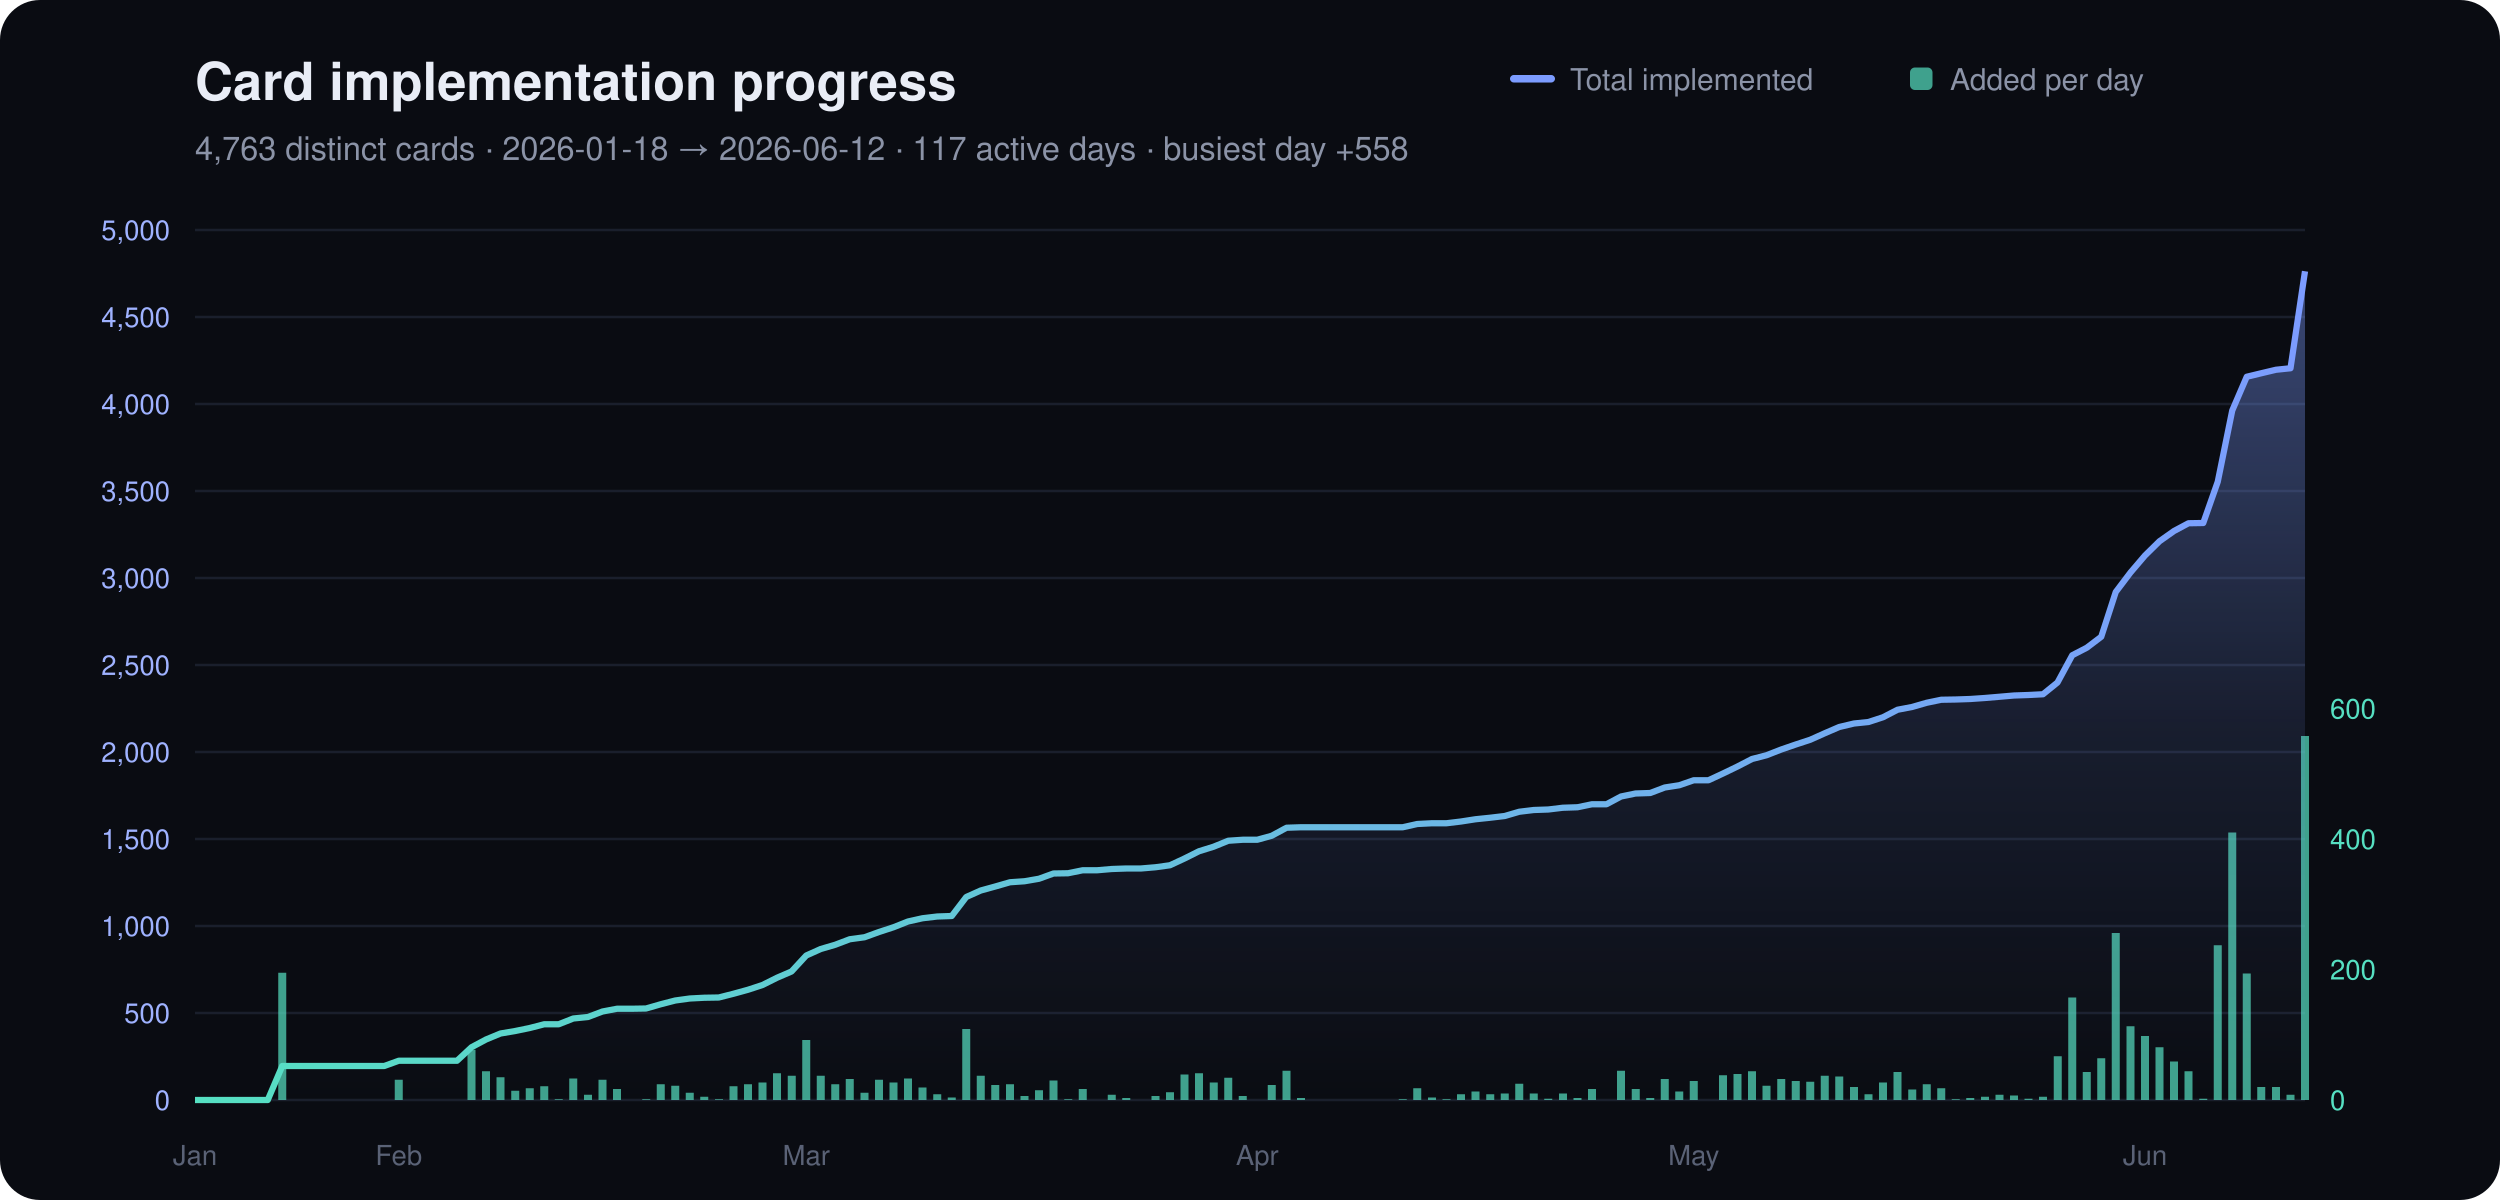
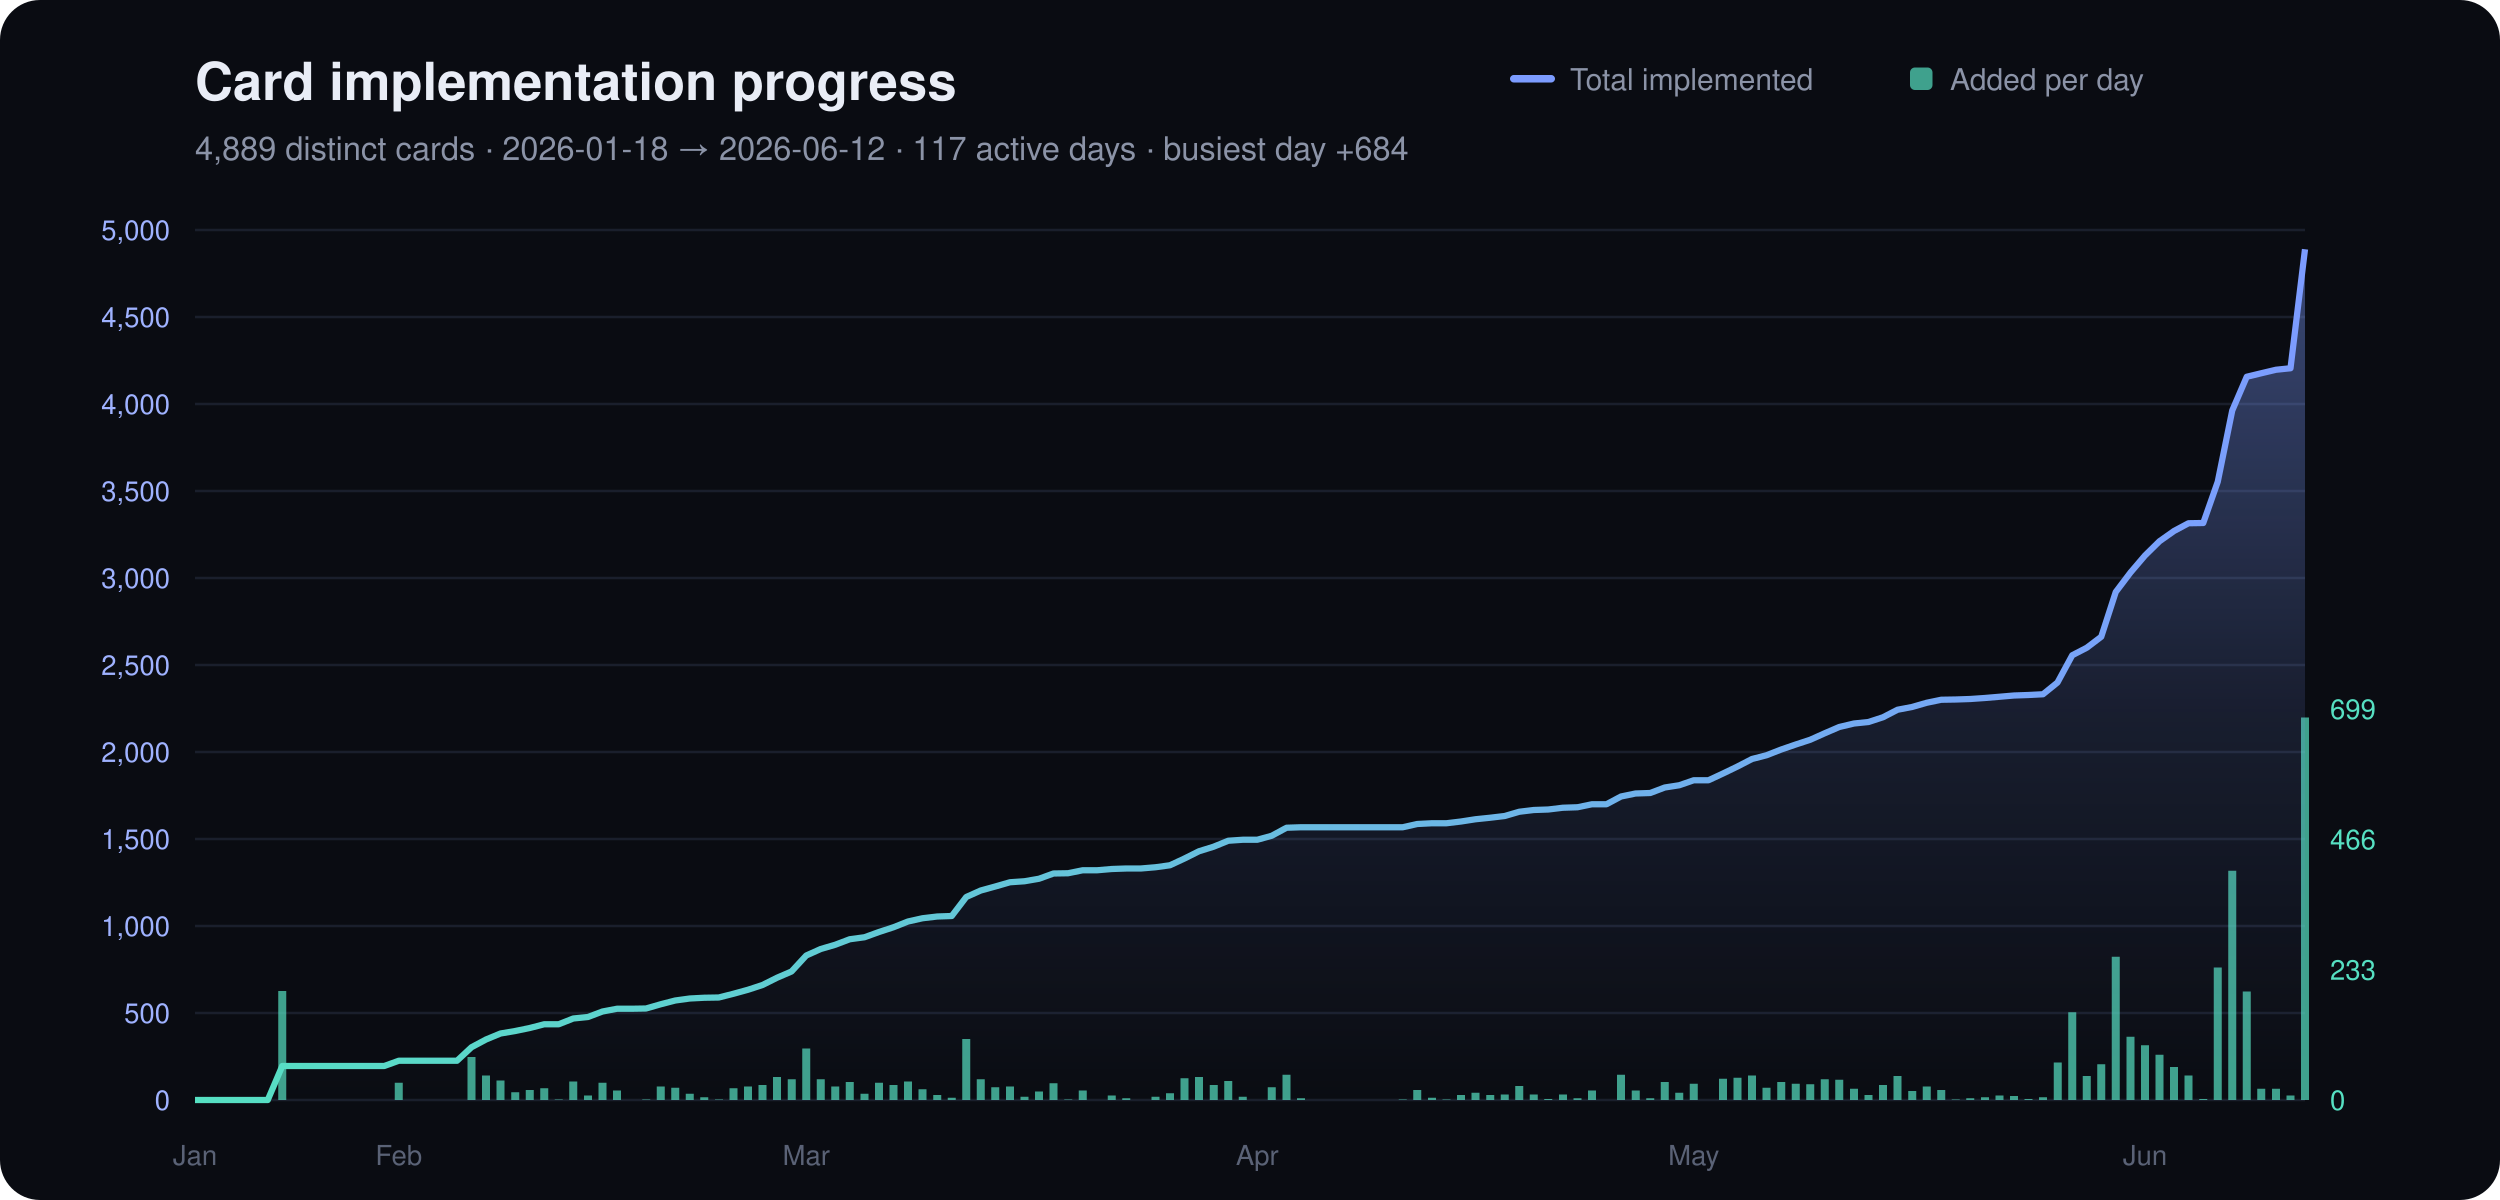
<svg xmlns="http://www.w3.org/2000/svg" viewBox="0 0 1000 480" font-family="-apple-system,Segoe UI,Helvetica,Arial,sans-serif">
  <defs>
    <linearGradient id="gA" x1="0" y1="0" x2="0" y2="1">
      <stop offset="0%" stop-color="#7c9cff" stop-opacity=".42" />
      <stop offset="55%" stop-color="#7c9cff" stop-opacity=".12" />
      <stop offset="100%" stop-color="#7c9cff" stop-opacity="0" />
    </linearGradient>
    <linearGradient id="gS" x1="0" y1="0" x2="1" y2="0">
      <stop offset="0%" stop-color="#56e0c2" />
      <stop offset="100%" stop-color="#7c9cff" />
    </linearGradient>
  </defs>
  <rect width="1000" height="480" rx="16" fill="#0a0c12" />
  <text x="78" y="40" fill="#e9edf6" font-size="21" font-weight="700">Card implementation progress</text>
-   <text x="78" y="64" fill="#8b93a7" font-size="13">4,763 distinct cards · 2026-01-18 → 2026-06-12 · 117 active days · busiest day +558</text>
+   <text x="78" y="64" fill="#8b93a7" font-size="13">4,889 distinct cards · 2026-01-18 → 2026-06-12 · 117 active days · busiest day +684</text>
  <rect x="604" y="30" width="18" height="3" rx="1.5" fill="#7c9cff" />
  <text x="628" y="36" fill="#8b93a7" font-size="12">Total implemented</text>
  <rect x="764" y="27" width="9" height="9" rx="2" fill="#56e0c2" opacity=".7" />
  <text x="780" y="36" fill="#8b93a7" font-size="12">Added per day</text>
  <line x1="78" y1="440.0" x2="922" y2="440.0" stroke="#1a1f2c" />
  <text x="68" y="444.0" fill="#9fb2ff" font-size="11" text-anchor="end">0</text>
  <line x1="78" y1="405.2" x2="922" y2="405.2" stroke="#1a1f2c" />
  <text x="68" y="409.2" fill="#9fb2ff" font-size="11" text-anchor="end">500</text>
  <line x1="78" y1="370.4" x2="922" y2="370.4" stroke="#1a1f2c" />
  <text x="68" y="374.4" fill="#9fb2ff" font-size="11" text-anchor="end">1,000</text>
  <line x1="78" y1="335.6" x2="922" y2="335.6" stroke="#1a1f2c" />
  <text x="68" y="339.6" fill="#9fb2ff" font-size="11" text-anchor="end">1,500</text>
  <line x1="78" y1="300.8" x2="922" y2="300.8" stroke="#1a1f2c" />
  <text x="68" y="304.8" fill="#9fb2ff" font-size="11" text-anchor="end">2,000</text>
  <line x1="78" y1="266.0" x2="922" y2="266.0" stroke="#1a1f2c" />
  <text x="68" y="270.0" fill="#9fb2ff" font-size="11" text-anchor="end">2,500</text>
  <line x1="78" y1="231.2" x2="922" y2="231.2" stroke="#1a1f2c" />
  <text x="68" y="235.2" fill="#9fb2ff" font-size="11" text-anchor="end">3,000</text>
  <line x1="78" y1="196.4" x2="922" y2="196.4" stroke="#1a1f2c" />
  <text x="68" y="200.4" fill="#9fb2ff" font-size="11" text-anchor="end">3,500</text>
  <line x1="78" y1="161.6" x2="922" y2="161.6" stroke="#1a1f2c" />
  <text x="68" y="165.6" fill="#9fb2ff" font-size="11" text-anchor="end">4,000</text>
  <line x1="78" y1="126.8" x2="922" y2="126.8" stroke="#1a1f2c" />
  <text x="68" y="130.8" fill="#9fb2ff" font-size="11" text-anchor="end">4,500</text>
  <line x1="78" y1="92.0" x2="922" y2="92.0" stroke="#1a1f2c" />
  <text x="68" y="96.0" fill="#9fb2ff" font-size="11" text-anchor="end">5,000</text>
  <text x="932" y="444.0" fill="#56e0c2" font-size="11">0</text>
-   <text x="932" y="391.8" fill="#56e0c2" font-size="11">200</text>
-   <text x="932" y="339.6" fill="#56e0c2" font-size="11">400</text>
-   <text x="932" y="287.4" fill="#56e0c2" font-size="11">600</text>
+   <text x="932" y="391.9" fill="#56e0c2" font-size="11">233</text>
+   <text x="932" y="339.7" fill="#56e0c2" font-size="11">466</text>
+   <text x="932" y="287.6" fill="#56e0c2" font-size="11">699</text>
  <text x="78.0" y="466" fill="#5a6276" font-size="11" text-anchor="middle">Jan</text>
  <text x="159.5" y="466" fill="#5a6276" font-size="11" text-anchor="middle">Feb</text>
  <text x="322.5" y="466" fill="#5a6276" font-size="11" text-anchor="middle">Mar</text>
  <text x="502.9" y="466" fill="#5a6276" font-size="11" text-anchor="middle">Apr</text>
  <text x="677.5" y="466" fill="#5a6276" font-size="11" text-anchor="middle">May</text>
  <text x="858.0" y="466" fill="#5a6276" font-size="11" text-anchor="middle">Jun</text>
-   <rect x="111.3" y="389.1" width="3.2" height="50.9" fill="#56e0c2" opacity=".7" />
-   <rect x="157.9" y="431.9" width="3.2" height="8.1" fill="#56e0c2" opacity=".7" />
-   <rect x="187.0" y="419.9" width="3.2" height="20.1" fill="#56e0c2" opacity=".7" />
-   <rect x="192.8" y="428.5" width="3.2" height="11.5" fill="#56e0c2" opacity=".7" />
-   <rect x="198.6" y="430.9" width="3.2" height="9.1" fill="#56e0c2" opacity=".7" />
-   <rect x="204.5" y="436.3" width="3.2" height="3.7" fill="#56e0c2" opacity=".7" />
-   <rect x="210.3" y="435.3" width="3.2" height="4.7" fill="#56e0c2" opacity=".7" />
-   <rect x="216.1" y="434.5" width="3.2" height="5.5" fill="#56e0c2" opacity=".7" />
-   <rect x="221.9" y="439.7" width="3.2" height="0.3" fill="#56e0c2" opacity=".7" />
-   <rect x="227.7" y="431.4" width="3.2" height="8.6" fill="#56e0c2" opacity=".7" />
-   <rect x="233.6" y="437.9" width="3.2" height="2.1" fill="#56e0c2" opacity=".7" />
-   <rect x="239.4" y="431.9" width="3.2" height="8.1" fill="#56e0c2" opacity=".7" />
-   <rect x="245.2" y="435.6" width="3.2" height="4.4" fill="#56e0c2" opacity=".7" />
-   <rect x="256.9" y="439.7" width="3.2" height="0.3" fill="#56e0c2" opacity=".7" />
-   <rect x="262.7" y="433.7" width="3.2" height="6.3" fill="#56e0c2" opacity=".7" />
-   <rect x="268.5" y="434.3" width="3.2" height="5.7" fill="#56e0c2" opacity=".7" />
-   <rect x="274.3" y="437.1" width="3.2" height="2.9" fill="#56e0c2" opacity=".7" />
-   <rect x="280.1" y="438.7" width="3.2" height="1.3" fill="#56e0c2" opacity=".7" />
-   <rect x="286.0" y="439.7" width="3.2" height="0.3" fill="#56e0c2" opacity=".7" />
-   <rect x="291.8" y="434.5" width="3.2" height="5.5" fill="#56e0c2" opacity=".7" />
-   <rect x="297.6" y="433.7" width="3.2" height="6.3" fill="#56e0c2" opacity=".7" />
-   <rect x="303.4" y="433.0" width="3.2" height="7.0" fill="#56e0c2" opacity=".7" />
-   <rect x="309.2" y="429.3" width="3.2" height="10.7" fill="#56e0c2" opacity=".7" />
-   <rect x="315.1" y="430.3" width="3.2" height="9.7" fill="#56e0c2" opacity=".7" />
-   <rect x="320.9" y="416.0" width="3.2" height="24.0" fill="#56e0c2" opacity=".7" />
-   <rect x="326.7" y="430.3" width="3.2" height="9.7" fill="#56e0c2" opacity=".7" />
-   <rect x="332.5" y="433.7" width="3.2" height="6.3" fill="#56e0c2" opacity=".7" />
-   <rect x="338.3" y="431.6" width="3.2" height="8.4" fill="#56e0c2" opacity=".7" />
-   <rect x="344.2" y="437.1" width="3.2" height="2.9" fill="#56e0c2" opacity=".7" />
-   <rect x="350.0" y="431.9" width="3.2" height="8.1" fill="#56e0c2" opacity=".7" />
-   <rect x="355.8" y="433.0" width="3.2" height="7.0" fill="#56e0c2" opacity=".7" />
-   <rect x="361.6" y="431.4" width="3.2" height="8.6" fill="#56e0c2" opacity=".7" />
-   <rect x="367.4" y="435.0" width="3.2" height="5.0" fill="#56e0c2" opacity=".7" />
-   <rect x="373.3" y="437.7" width="3.2" height="2.3" fill="#56e0c2" opacity=".7" />
-   <rect x="379.1" y="439.0" width="3.2" height="1.0" fill="#56e0c2" opacity=".7" />
-   <rect x="384.9" y="411.6" width="3.2" height="28.4" fill="#56e0c2" opacity=".7" />
-   <rect x="390.7" y="430.3" width="3.2" height="9.7" fill="#56e0c2" opacity=".7" />
-   <rect x="396.5" y="434.0" width="3.2" height="6.0" fill="#56e0c2" opacity=".7" />
-   <rect x="402.4" y="433.7" width="3.2" height="6.3" fill="#56e0c2" opacity=".7" />
-   <rect x="408.2" y="438.4" width="3.2" height="1.6" fill="#56e0c2" opacity=".7" />
-   <rect x="414.0" y="436.1" width="3.2" height="3.9" fill="#56e0c2" opacity=".7" />
-   <rect x="419.8" y="432.2" width="3.2" height="7.8" fill="#56e0c2" opacity=".7" />
-   <rect x="425.7" y="439.7" width="3.2" height="0.3" fill="#56e0c2" opacity=".7" />
-   <rect x="431.5" y="435.6" width="3.2" height="4.4" fill="#56e0c2" opacity=".7" />
-   <rect x="443.1" y="437.9" width="3.2" height="2.1" fill="#56e0c2" opacity=".7" />
-   <rect x="448.9" y="439.2" width="3.2" height="0.8" fill="#56e0c2" opacity=".7" />
-   <rect x="460.6" y="438.4" width="3.2" height="1.6" fill="#56e0c2" opacity=".7" />
-   <rect x="466.4" y="436.9" width="3.2" height="3.1" fill="#56e0c2" opacity=".7" />
-   <rect x="472.2" y="429.8" width="3.2" height="10.2" fill="#56e0c2" opacity=".7" />
-   <rect x="478.0" y="429.3" width="3.2" height="10.7" fill="#56e0c2" opacity=".7" />
-   <rect x="483.9" y="433.0" width="3.2" height="7.0" fill="#56e0c2" opacity=".7" />
-   <rect x="489.7" y="431.1" width="3.2" height="8.9" fill="#56e0c2" opacity=".7" />
-   <rect x="495.5" y="438.4" width="3.2" height="1.6" fill="#56e0c2" opacity=".7" />
-   <rect x="507.1" y="434.0" width="3.2" height="6.0" fill="#56e0c2" opacity=".7" />
-   <rect x="513.0" y="428.3" width="3.2" height="11.7" fill="#56e0c2" opacity=".7" />
-   <rect x="518.8" y="439.2" width="3.2" height="0.8" fill="#56e0c2" opacity=".7" />
-   <rect x="559.5" y="439.7" width="3.2" height="0.3" fill="#56e0c2" opacity=".7" />
-   <rect x="565.3" y="435.3" width="3.2" height="4.7" fill="#56e0c2" opacity=".7" />
-   <rect x="571.2" y="439.0" width="3.2" height="1.0" fill="#56e0c2" opacity=".7" />
-   <rect x="577.0" y="439.7" width="3.2" height="0.3" fill="#56e0c2" opacity=".7" />
-   <rect x="582.8" y="437.7" width="3.2" height="2.3" fill="#56e0c2" opacity=".7" />
-   <rect x="588.6" y="436.6" width="3.2" height="3.4" fill="#56e0c2" opacity=".7" />
-   <rect x="594.5" y="437.7" width="3.2" height="2.3" fill="#56e0c2" opacity=".7" />
-   <rect x="600.3" y="437.4" width="3.2" height="2.6" fill="#56e0c2" opacity=".7" />
-   <rect x="606.1" y="433.5" width="3.2" height="6.5" fill="#56e0c2" opacity=".7" />
-   <rect x="611.9" y="437.4" width="3.2" height="2.6" fill="#56e0c2" opacity=".7" />
-   <rect x="617.7" y="439.5" width="3.2" height="0.5" fill="#56e0c2" opacity=".7" />
-   <rect x="623.6" y="437.4" width="3.2" height="2.6" fill="#56e0c2" opacity=".7" />
-   <rect x="629.4" y="439.2" width="3.2" height="0.8" fill="#56e0c2" opacity=".7" />
-   <rect x="635.2" y="435.6" width="3.2" height="4.4" fill="#56e0c2" opacity=".7" />
-   <rect x="646.8" y="428.3" width="3.2" height="11.7" fill="#56e0c2" opacity=".7" />
-   <rect x="652.7" y="435.6" width="3.2" height="4.4" fill="#56e0c2" opacity=".7" />
-   <rect x="658.5" y="439.2" width="3.2" height="0.8" fill="#56e0c2" opacity=".7" />
-   <rect x="664.3" y="431.6" width="3.2" height="8.4" fill="#56e0c2" opacity=".7" />
-   <rect x="670.1" y="436.6" width="3.2" height="3.4" fill="#56e0c2" opacity=".7" />
-   <rect x="675.9" y="432.4" width="3.2" height="7.6" fill="#56e0c2" opacity=".7" />
-   <rect x="687.6" y="430.1" width="3.2" height="9.9" fill="#56e0c2" opacity=".7" />
-   <rect x="693.4" y="429.6" width="3.2" height="10.4" fill="#56e0c2" opacity=".7" />
-   <rect x="699.2" y="428.5" width="3.2" height="11.5" fill="#56e0c2" opacity=".7" />
-   <rect x="705.0" y="434.3" width="3.2" height="5.7" fill="#56e0c2" opacity=".7" />
-   <rect x="710.9" y="431.6" width="3.2" height="8.4" fill="#56e0c2" opacity=".7" />
-   <rect x="716.7" y="432.4" width="3.2" height="7.6" fill="#56e0c2" opacity=".7" />
-   <rect x="722.5" y="432.7" width="3.2" height="7.3" fill="#56e0c2" opacity=".7" />
-   <rect x="728.3" y="430.3" width="3.2" height="9.7" fill="#56e0c2" opacity=".7" />
-   <rect x="734.1" y="430.6" width="3.2" height="9.4" fill="#56e0c2" opacity=".7" />
-   <rect x="740.0" y="434.8" width="3.2" height="5.2" fill="#56e0c2" opacity=".7" />
-   <rect x="745.8" y="437.7" width="3.2" height="2.3" fill="#56e0c2" opacity=".7" />
-   <rect x="751.6" y="433.0" width="3.2" height="7.0" fill="#56e0c2" opacity=".7" />
-   <rect x="757.4" y="428.8" width="3.2" height="11.2" fill="#56e0c2" opacity=".7" />
-   <rect x="763.3" y="435.8" width="3.2" height="4.2" fill="#56e0c2" opacity=".7" />
-   <rect x="769.1" y="433.7" width="3.2" height="6.3" fill="#56e0c2" opacity=".7" />
-   <rect x="774.9" y="435.3" width="3.2" height="4.7" fill="#56e0c2" opacity=".7" />
-   <rect x="780.7" y="439.7" width="3.2" height="0.3" fill="#56e0c2" opacity=".7" />
-   <rect x="786.5" y="439.2" width="3.2" height="0.8" fill="#56e0c2" opacity=".7" />
-   <rect x="792.4" y="438.7" width="3.2" height="1.3" fill="#56e0c2" opacity=".7" />
-   <rect x="798.2" y="437.9" width="3.2" height="2.1" fill="#56e0c2" opacity=".7" />
-   <rect x="804.0" y="438.2" width="3.2" height="1.8" fill="#56e0c2" opacity=".7" />
-   <rect x="809.8" y="439.5" width="3.2" height="0.5" fill="#56e0c2" opacity=".7" />
-   <rect x="815.6" y="438.7" width="3.2" height="1.3" fill="#56e0c2" opacity=".7" />
-   <rect x="821.5" y="422.5" width="3.2" height="17.5" fill="#56e0c2" opacity=".7" />
-   <rect x="827.3" y="399.0" width="3.2" height="41.0" fill="#56e0c2" opacity=".7" />
-   <rect x="833.1" y="428.8" width="3.2" height="11.2" fill="#56e0c2" opacity=".7" />
-   <rect x="838.9" y="423.3" width="3.2" height="16.7" fill="#56e0c2" opacity=".7" />
-   <rect x="844.7" y="373.2" width="3.2" height="66.8" fill="#56e0c2" opacity=".7" />
-   <rect x="850.6" y="410.5" width="3.2" height="29.5" fill="#56e0c2" opacity=".7" />
-   <rect x="856.4" y="414.4" width="3.2" height="25.6" fill="#56e0c2" opacity=".7" />
-   <rect x="862.2" y="418.9" width="3.2" height="21.1" fill="#56e0c2" opacity=".7" />
-   <rect x="868.0" y="424.6" width="3.2" height="15.4" fill="#56e0c2" opacity=".7" />
-   <rect x="873.8" y="428.5" width="3.2" height="11.5" fill="#56e0c2" opacity=".7" />
-   <rect x="879.7" y="439.5" width="3.2" height="0.5" fill="#56e0c2" opacity=".7" />
-   <rect x="885.5" y="378.1" width="3.2" height="61.9" fill="#56e0c2" opacity=".7" />
-   <rect x="891.3" y="333.0" width="3.2" height="107.0" fill="#56e0c2" opacity=".7" />
-   <rect x="897.1" y="389.4" width="3.2" height="50.6" fill="#56e0c2" opacity=".7" />
-   <rect x="902.9" y="434.8" width="3.2" height="5.2" fill="#56e0c2" opacity=".7" />
-   <rect x="908.8" y="434.8" width="3.2" height="5.2" fill="#56e0c2" opacity=".7" />
-   <rect x="914.6" y="437.9" width="3.2" height="2.1" fill="#56e0c2" opacity=".7" />
-   <rect x="920.4" y="294.4" width="3.2" height="145.6" fill="#56e0c2" opacity=".7" />
-   <path d="M 78.0 440.0 L 78.0 440.0 L 83.8 440.0 L 89.6 440.0 L 95.5 440.0 L 101.3 440.0 L 107.1 440.0 L 112.9 426.4 L 118.7 426.4 L 124.6 426.4 L 130.4 426.4 L 136.2 426.4 L 142.0 426.4 L 147.8 426.4 L 153.7 426.4 L 159.5 424.3 L 165.3 424.3 L 171.1 424.3 L 177.0 424.3 L 182.8 424.3 L 188.6 418.9 L 194.4 415.8 L 200.2 413.4 L 206.1 412.4 L 211.9 411.2 L 217.7 409.7 L 223.5 409.7 L 229.3 407.4 L 235.2 406.8 L 241.0 404.6 L 246.8 403.5 L 252.6 403.5 L 258.4 403.4 L 264.3 401.7 L 270.1 400.2 L 275.9 399.4 L 281.7 399.1 L 287.5 399.0 L 293.4 397.5 L 299.2 395.9 L 305.0 394.0 L 310.8 391.1 L 316.6 388.6 L 322.5 382.2 L 328.3 379.6 L 334.1 377.9 L 339.9 375.7 L 345.8 374.9 L 351.6 372.8 L 357.4 370.9 L 363.2 368.6 L 369.0 367.3 L 374.9 366.6 L 380.7 366.4 L 386.5 358.8 L 392.3 356.2 L 398.1 354.6 L 404.0 352.9 L 409.8 352.5 L 415.6 351.5 L 421.4 349.4 L 427.2 349.3 L 433.1 348.1 L 438.9 348.1 L 444.7 347.6 L 450.5 347.4 L 456.3 347.4 L 462.2 346.9 L 468.0 346.1 L 473.8 343.4 L 479.6 340.5 L 485.4 338.7 L 491.3 336.3 L 497.1 335.9 L 502.9 335.9 L 508.7 334.3 L 514.6 331.1 L 520.4 330.9 L 526.2 330.9 L 532.0 330.9 L 537.8 330.9 L 543.7 330.9 L 549.5 330.9 L 555.3 330.9 L 561.1 330.9 L 566.9 329.6 L 572.8 329.3 L 578.6 329.3 L 584.4 328.6 L 590.2 327.7 L 596.0 327.1 L 601.9 326.4 L 607.7 324.7 L 613.5 324.0 L 619.3 323.8 L 625.1 323.1 L 631.0 322.9 L 636.8 321.7 L 642.6 321.7 L 648.4 318.6 L 654.2 317.4 L 660.1 317.2 L 665.9 315.0 L 671.7 314.1 L 677.5 312.1 L 683.4 312.1 L 689.2 309.4 L 695.0 306.6 L 700.8 303.6 L 706.6 302.1 L 712.5 299.8 L 718.3 297.8 L 724.1 295.9 L 729.9 293.3 L 735.7 290.8 L 741.6 289.4 L 747.4 288.8 L 753.2 286.9 L 759.0 283.9 L 764.8 282.8 L 770.7 281.1 L 776.5 279.9 L 782.3 279.8 L 788.1 279.6 L 793.9 279.2 L 799.8 278.7 L 805.6 278.2 L 811.4 278.0 L 817.2 277.7 L 823.0 273.0 L 828.9 262.1 L 834.7 259.1 L 840.5 254.7 L 846.3 236.8 L 852.2 229.0 L 858.0 222.2 L 863.8 216.5 L 869.6 212.4 L 875.4 209.3 L 881.3 209.2 L 887.1 192.7 L 892.9 164.2 L 898.7 150.7 L 904.5 149.3 L 910.4 147.9 L 916.2 147.3 L 922.0 108.5 L 922.0 440.0 Z" fill="url(#gA)" />
-   <path d="M 78.0 440.0 L 83.8 440.0 L 89.6 440.0 L 95.5 440.0 L 101.3 440.0 L 107.1 440.0 L 112.9 426.4 L 118.7 426.4 L 124.6 426.4 L 130.4 426.4 L 136.2 426.4 L 142.0 426.4 L 147.8 426.4 L 153.7 426.4 L 159.5 424.3 L 165.3 424.3 L 171.1 424.3 L 177.0 424.3 L 182.8 424.3 L 188.6 418.9 L 194.4 415.8 L 200.2 413.4 L 206.1 412.4 L 211.9 411.2 L 217.7 409.7 L 223.5 409.7 L 229.3 407.4 L 235.2 406.8 L 241.0 404.6 L 246.8 403.5 L 252.6 403.5 L 258.4 403.4 L 264.3 401.7 L 270.1 400.2 L 275.9 399.4 L 281.7 399.1 L 287.5 399.0 L 293.4 397.5 L 299.2 395.9 L 305.0 394.0 L 310.8 391.1 L 316.6 388.6 L 322.5 382.2 L 328.3 379.6 L 334.1 377.9 L 339.9 375.7 L 345.8 374.9 L 351.6 372.8 L 357.4 370.9 L 363.2 368.6 L 369.0 367.3 L 374.9 366.6 L 380.7 366.4 L 386.5 358.8 L 392.3 356.2 L 398.1 354.6 L 404.0 352.9 L 409.8 352.5 L 415.6 351.5 L 421.4 349.4 L 427.2 349.3 L 433.1 348.1 L 438.9 348.1 L 444.7 347.6 L 450.5 347.4 L 456.3 347.4 L 462.2 346.9 L 468.0 346.1 L 473.8 343.4 L 479.6 340.5 L 485.4 338.7 L 491.3 336.3 L 497.1 335.9 L 502.9 335.9 L 508.7 334.3 L 514.6 331.1 L 520.4 330.9 L 526.2 330.9 L 532.0 330.9 L 537.8 330.9 L 543.7 330.9 L 549.5 330.9 L 555.3 330.9 L 561.1 330.9 L 566.9 329.6 L 572.8 329.3 L 578.6 329.3 L 584.4 328.6 L 590.2 327.7 L 596.0 327.1 L 601.9 326.4 L 607.7 324.7 L 613.5 324.0 L 619.3 323.8 L 625.1 323.1 L 631.0 322.9 L 636.8 321.7 L 642.6 321.7 L 648.4 318.6 L 654.2 317.4 L 660.1 317.2 L 665.9 315.0 L 671.7 314.1 L 677.5 312.1 L 683.4 312.1 L 689.2 309.4 L 695.0 306.6 L 700.8 303.6 L 706.6 302.1 L 712.5 299.8 L 718.3 297.8 L 724.1 295.9 L 729.9 293.3 L 735.7 290.8 L 741.6 289.4 L 747.4 288.8 L 753.2 286.9 L 759.0 283.9 L 764.8 282.8 L 770.7 281.1 L 776.5 279.9 L 782.3 279.8 L 788.1 279.6 L 793.9 279.2 L 799.8 278.7 L 805.6 278.2 L 811.4 278.0 L 817.2 277.7 L 823.0 273.0 L 828.9 262.1 L 834.7 259.1 L 840.5 254.7 L 846.3 236.8 L 852.2 229.0 L 858.0 222.2 L 863.8 216.5 L 869.6 212.4 L 875.4 209.3 L 881.3 209.2 L 887.1 192.7 L 892.9 164.2 L 898.7 150.7 L 904.5 149.3 L 910.4 147.9 L 916.2 147.3 L 922.0 108.5" fill="none" stroke="url(#gS)" stroke-width="2.5" stroke-linejoin="round" />
+   <rect x="111.3" y="396.4" width="3.2" height="43.6" fill="#56e0c2" opacity=".7" />
+   <rect x="157.9" y="433.1" width="3.2" height="6.9" fill="#56e0c2" opacity=".7" />
+   <rect x="187.0" y="422.8" width="3.2" height="17.2" fill="#56e0c2" opacity=".7" />
+   <rect x="192.8" y="430.2" width="3.2" height="9.8" fill="#56e0c2" opacity=".7" />
+   <rect x="198.6" y="432.2" width="3.2" height="7.8" fill="#56e0c2" opacity=".7" />
+   <rect x="204.5" y="436.9" width="3.2" height="3.1" fill="#56e0c2" opacity=".7" />
+   <rect x="210.3" y="436.0" width="3.2" height="4.0" fill="#56e0c2" opacity=".7" />
+   <rect x="216.1" y="435.3" width="3.2" height="4.7" fill="#56e0c2" opacity=".7" />
+   <rect x="221.9" y="439.8" width="3.2" height="0.2" fill="#56e0c2" opacity=".7" />
+   <rect x="227.7" y="432.6" width="3.2" height="7.4" fill="#56e0c2" opacity=".7" />
+   <rect x="233.6" y="438.2" width="3.2" height="1.8" fill="#56e0c2" opacity=".7" />
+   <rect x="239.4" y="433.1" width="3.2" height="6.9" fill="#56e0c2" opacity=".7" />
+   <rect x="245.2" y="436.2" width="3.2" height="3.8" fill="#56e0c2" opacity=".7" />
+   <rect x="256.9" y="439.8" width="3.2" height="0.2" fill="#56e0c2" opacity=".7" />
+   <rect x="262.7" y="434.6" width="3.2" height="5.4" fill="#56e0c2" opacity=".7" />
+   <rect x="268.5" y="435.1" width="3.2" height="4.9" fill="#56e0c2" opacity=".7" />
+   <rect x="274.3" y="437.5" width="3.2" height="2.5" fill="#56e0c2" opacity=".7" />
+   <rect x="280.1" y="438.9" width="3.2" height="1.1" fill="#56e0c2" opacity=".7" />
+   <rect x="286.0" y="439.8" width="3.2" height="0.2" fill="#56e0c2" opacity=".7" />
+   <rect x="291.8" y="435.3" width="3.2" height="4.7" fill="#56e0c2" opacity=".7" />
+   <rect x="297.6" y="434.6" width="3.2" height="5.4" fill="#56e0c2" opacity=".7" />
+   <rect x="303.4" y="434.0" width="3.2" height="6.0" fill="#56e0c2" opacity=".7" />
+   <rect x="309.2" y="430.8" width="3.2" height="9.2" fill="#56e0c2" opacity=".7" />
+   <rect x="315.1" y="431.7" width="3.2" height="8.3" fill="#56e0c2" opacity=".7" />
+   <rect x="320.9" y="419.4" width="3.2" height="20.6" fill="#56e0c2" opacity=".7" />
+   <rect x="326.7" y="431.7" width="3.2" height="8.3" fill="#56e0c2" opacity=".7" />
+   <rect x="332.5" y="434.6" width="3.2" height="5.4" fill="#56e0c2" opacity=".7" />
+   <rect x="338.3" y="432.8" width="3.2" height="7.2" fill="#56e0c2" opacity=".7" />
+   <rect x="344.2" y="437.5" width="3.2" height="2.5" fill="#56e0c2" opacity=".7" />
+   <rect x="350.0" y="433.1" width="3.2" height="6.9" fill="#56e0c2" opacity=".7" />
+   <rect x="355.8" y="434.0" width="3.2" height="6.0" fill="#56e0c2" opacity=".7" />
+   <rect x="361.6" y="432.6" width="3.2" height="7.4" fill="#56e0c2" opacity=".7" />
+   <rect x="367.4" y="435.7" width="3.2" height="4.3" fill="#56e0c2" opacity=".7" />
+   <rect x="373.3" y="438.0" width="3.2" height="2.0" fill="#56e0c2" opacity=".7" />
+   <rect x="379.1" y="439.1" width="3.2" height="0.9" fill="#56e0c2" opacity=".7" />
+   <rect x="384.9" y="415.6" width="3.2" height="24.4" fill="#56e0c2" opacity=".7" />
+   <rect x="390.7" y="431.7" width="3.2" height="8.3" fill="#56e0c2" opacity=".7" />
+   <rect x="396.5" y="434.9" width="3.2" height="5.1" fill="#56e0c2" opacity=".7" />
+   <rect x="402.4" y="434.6" width="3.2" height="5.4" fill="#56e0c2" opacity=".7" />
+   <rect x="408.2" y="438.7" width="3.2" height="1.3" fill="#56e0c2" opacity=".7" />
+   <rect x="414.0" y="436.6" width="3.2" height="3.4" fill="#56e0c2" opacity=".7" />
+   <rect x="419.8" y="433.3" width="3.2" height="6.7" fill="#56e0c2" opacity=".7" />
+   <rect x="425.7" y="439.8" width="3.2" height="0.2" fill="#56e0c2" opacity=".7" />
+   <rect x="431.5" y="436.2" width="3.2" height="3.8" fill="#56e0c2" opacity=".7" />
+   <rect x="443.1" y="438.2" width="3.2" height="1.8" fill="#56e0c2" opacity=".7" />
+   <rect x="448.9" y="439.3" width="3.2" height="0.7" fill="#56e0c2" opacity=".7" />
+   <rect x="460.6" y="438.7" width="3.2" height="1.3" fill="#56e0c2" opacity=".7" />
+   <rect x="466.4" y="437.3" width="3.2" height="2.7" fill="#56e0c2" opacity=".7" />
+   <rect x="472.2" y="431.3" width="3.2" height="8.7" fill="#56e0c2" opacity=".7" />
+   <rect x="478.0" y="430.8" width="3.2" height="9.2" fill="#56e0c2" opacity=".7" />
+   <rect x="483.9" y="434.0" width="3.2" height="6.0" fill="#56e0c2" opacity=".7" />
+   <rect x="489.7" y="432.4" width="3.2" height="7.6" fill="#56e0c2" opacity=".7" />
+   <rect x="495.5" y="438.7" width="3.2" height="1.3" fill="#56e0c2" opacity=".7" />
+   <rect x="507.1" y="434.9" width="3.2" height="5.1" fill="#56e0c2" opacity=".7" />
+   <rect x="513.0" y="429.9" width="3.2" height="10.1" fill="#56e0c2" opacity=".7" />
+   <rect x="518.8" y="439.3" width="3.2" height="0.7" fill="#56e0c2" opacity=".7" />
+   <rect x="559.5" y="439.8" width="3.2" height="0.2" fill="#56e0c2" opacity=".7" />
+   <rect x="565.3" y="436.0" width="3.2" height="4.0" fill="#56e0c2" opacity=".7" />
+   <rect x="571.2" y="439.1" width="3.2" height="0.9" fill="#56e0c2" opacity=".7" />
+   <rect x="577.0" y="439.8" width="3.2" height="0.2" fill="#56e0c2" opacity=".7" />
+   <rect x="582.8" y="438.0" width="3.2" height="2.0" fill="#56e0c2" opacity=".7" />
+   <rect x="588.6" y="437.1" width="3.2" height="2.9" fill="#56e0c2" opacity=".7" />
+   <rect x="594.5" y="438.0" width="3.2" height="2.0" fill="#56e0c2" opacity=".7" />
+   <rect x="600.3" y="437.8" width="3.2" height="2.2" fill="#56e0c2" opacity=".7" />
+   <rect x="606.1" y="434.4" width="3.2" height="5.6" fill="#56e0c2" opacity=".7" />
+   <rect x="611.9" y="437.8" width="3.2" height="2.2" fill="#56e0c2" opacity=".7" />
+   <rect x="617.7" y="439.6" width="3.2" height="0.4" fill="#56e0c2" opacity=".7" />
+   <rect x="623.6" y="437.8" width="3.2" height="2.2" fill="#56e0c2" opacity=".7" />
+   <rect x="629.4" y="439.3" width="3.2" height="0.7" fill="#56e0c2" opacity=".7" />
+   <rect x="635.2" y="436.2" width="3.2" height="3.8" fill="#56e0c2" opacity=".7" />
+   <rect x="646.8" y="429.9" width="3.2" height="10.1" fill="#56e0c2" opacity=".7" />
+   <rect x="652.7" y="436.2" width="3.2" height="3.8" fill="#56e0c2" opacity=".7" />
+   <rect x="658.5" y="439.3" width="3.2" height="0.7" fill="#56e0c2" opacity=".7" />
+   <rect x="664.3" y="432.8" width="3.2" height="7.2" fill="#56e0c2" opacity=".7" />
+   <rect x="670.1" y="437.1" width="3.2" height="2.9" fill="#56e0c2" opacity=".7" />
+   <rect x="675.9" y="433.5" width="3.2" height="6.5" fill="#56e0c2" opacity=".7" />
+   <rect x="687.6" y="431.5" width="3.2" height="8.5" fill="#56e0c2" opacity=".7" />
+   <rect x="693.4" y="431.1" width="3.2" height="8.9" fill="#56e0c2" opacity=".7" />
+   <rect x="699.2" y="430.2" width="3.2" height="9.8" fill="#56e0c2" opacity=".7" />
+   <rect x="705.0" y="435.1" width="3.2" height="4.9" fill="#56e0c2" opacity=".7" />
+   <rect x="710.9" y="432.8" width="3.2" height="7.2" fill="#56e0c2" opacity=".7" />
+   <rect x="716.7" y="433.5" width="3.2" height="6.5" fill="#56e0c2" opacity=".7" />
+   <rect x="722.5" y="433.7" width="3.2" height="6.3" fill="#56e0c2" opacity=".7" />
+   <rect x="728.3" y="431.7" width="3.2" height="8.3" fill="#56e0c2" opacity=".7" />
+   <rect x="734.1" y="431.9" width="3.2" height="8.1" fill="#56e0c2" opacity=".7" />
+   <rect x="740.0" y="435.5" width="3.2" height="4.5" fill="#56e0c2" opacity=".7" />
+   <rect x="745.8" y="438.0" width="3.2" height="2.0" fill="#56e0c2" opacity=".7" />
+   <rect x="751.6" y="434.0" width="3.2" height="6.0" fill="#56e0c2" opacity=".7" />
+   <rect x="757.4" y="430.4" width="3.2" height="9.6" fill="#56e0c2" opacity=".7" />
+   <rect x="763.3" y="436.4" width="3.2" height="3.6" fill="#56e0c2" opacity=".7" />
+   <rect x="769.1" y="434.6" width="3.2" height="5.4" fill="#56e0c2" opacity=".7" />
+   <rect x="774.9" y="436.0" width="3.2" height="4.0" fill="#56e0c2" opacity=".7" />
+   <rect x="780.7" y="439.8" width="3.2" height="0.2" fill="#56e0c2" opacity=".7" />
+   <rect x="786.5" y="439.3" width="3.2" height="0.7" fill="#56e0c2" opacity=".7" />
+   <rect x="792.4" y="438.9" width="3.2" height="1.1" fill="#56e0c2" opacity=".7" />
+   <rect x="798.2" y="438.2" width="3.2" height="1.8" fill="#56e0c2" opacity=".7" />
+   <rect x="804.0" y="438.4" width="3.2" height="1.6" fill="#56e0c2" opacity=".7" />
+   <rect x="809.8" y="439.6" width="3.2" height="0.4" fill="#56e0c2" opacity=".7" />
+   <rect x="815.6" y="438.9" width="3.2" height="1.1" fill="#56e0c2" opacity=".7" />
+   <rect x="821.5" y="425.0" width="3.2" height="15.0" fill="#56e0c2" opacity=".7" />
+   <rect x="827.3" y="404.9" width="3.2" height="35.1" fill="#56e0c2" opacity=".7" />
+   <rect x="833.1" y="430.4" width="3.2" height="9.6" fill="#56e0c2" opacity=".7" />
+   <rect x="838.9" y="425.7" width="3.2" height="14.3" fill="#56e0c2" opacity=".7" />
+   <rect x="844.7" y="382.7" width="3.2" height="57.3" fill="#56e0c2" opacity=".7" />
+   <rect x="850.6" y="414.7" width="3.2" height="25.3" fill="#56e0c2" opacity=".7" />
+   <rect x="856.4" y="418.1" width="3.2" height="21.9" fill="#56e0c2" opacity=".7" />
+   <rect x="862.2" y="421.9" width="3.2" height="18.1" fill="#56e0c2" opacity=".7" />
+   <rect x="868.0" y="426.8" width="3.2" height="13.2" fill="#56e0c2" opacity=".7" />
+   <rect x="873.8" y="430.2" width="3.2" height="9.8" fill="#56e0c2" opacity=".7" />
+   <rect x="879.7" y="439.6" width="3.2" height="0.4" fill="#56e0c2" opacity=".7" />
+   <rect x="885.5" y="387.0" width="3.2" height="53.0" fill="#56e0c2" opacity=".7" />
+   <rect x="891.3" y="348.3" width="3.2" height="91.7" fill="#56e0c2" opacity=".7" />
+   <rect x="897.1" y="396.6" width="3.2" height="43.4" fill="#56e0c2" opacity=".7" />
+   <rect x="902.9" y="435.5" width="3.2" height="4.5" fill="#56e0c2" opacity=".7" />
+   <rect x="908.8" y="435.5" width="3.2" height="4.5" fill="#56e0c2" opacity=".7" />
+   <rect x="914.6" y="438.2" width="3.2" height="1.8" fill="#56e0c2" opacity=".7" />
+   <rect x="920.4" y="287.0" width="3.2" height="153.0" fill="#56e0c2" opacity=".7" />
+   <path d="M 78.0 440.0 L 78.0 440.0 L 83.8 440.0 L 89.6 440.0 L 95.5 440.0 L 101.3 440.0 L 107.1 440.0 L 112.9 426.4 L 118.7 426.4 L 124.6 426.4 L 130.4 426.4 L 136.2 426.4 L 142.0 426.4 L 147.8 426.4 L 153.7 426.4 L 159.5 424.3 L 165.3 424.3 L 171.1 424.3 L 177.0 424.3 L 182.8 424.3 L 188.6 418.9 L 194.4 415.8 L 200.2 413.4 L 206.1 412.4 L 211.9 411.2 L 217.7 409.7 L 223.5 409.7 L 229.3 407.4 L 235.2 406.8 L 241.0 404.6 L 246.8 403.5 L 252.6 403.5 L 258.4 403.4 L 264.3 401.7 L 270.1 400.2 L 275.9 399.4 L 281.7 399.1 L 287.5 399.0 L 293.4 397.5 L 299.2 395.9 L 305.0 394.0 L 310.8 391.1 L 316.6 388.6 L 322.5 382.2 L 328.3 379.6 L 334.1 377.9 L 339.9 375.7 L 345.8 374.9 L 351.6 372.8 L 357.4 370.9 L 363.2 368.6 L 369.0 367.3 L 374.9 366.6 L 380.7 366.4 L 386.5 358.8 L 392.3 356.2 L 398.1 354.6 L 404.0 352.9 L 409.8 352.5 L 415.6 351.5 L 421.4 349.4 L 427.2 349.3 L 433.1 348.1 L 438.9 348.1 L 444.7 347.6 L 450.5 347.4 L 456.3 347.4 L 462.2 346.9 L 468.0 346.1 L 473.8 343.4 L 479.6 340.5 L 485.4 338.7 L 491.3 336.3 L 497.1 335.9 L 502.9 335.9 L 508.7 334.3 L 514.6 331.1 L 520.4 330.9 L 526.2 330.9 L 532.0 330.9 L 537.8 330.9 L 543.7 330.9 L 549.5 330.9 L 555.3 330.9 L 561.1 330.9 L 566.9 329.6 L 572.8 329.3 L 578.6 329.3 L 584.4 328.6 L 590.2 327.7 L 596.0 327.1 L 601.9 326.4 L 607.7 324.7 L 613.5 324.0 L 619.3 323.8 L 625.1 323.1 L 631.0 322.9 L 636.8 321.7 L 642.6 321.7 L 648.4 318.6 L 654.2 317.4 L 660.1 317.2 L 665.9 315.0 L 671.7 314.1 L 677.5 312.1 L 683.4 312.1 L 689.2 309.4 L 695.0 306.6 L 700.8 303.6 L 706.6 302.1 L 712.5 299.8 L 718.3 297.8 L 724.1 295.9 L 729.9 293.3 L 735.7 290.8 L 741.6 289.4 L 747.4 288.8 L 753.2 286.9 L 759.0 283.9 L 764.8 282.8 L 770.7 281.1 L 776.5 279.9 L 782.3 279.8 L 788.1 279.6 L 793.9 279.2 L 799.8 278.7 L 805.6 278.2 L 811.4 278.0 L 817.2 277.7 L 823.0 273.0 L 828.9 262.1 L 834.7 259.1 L 840.5 254.7 L 846.3 236.8 L 852.2 229.0 L 858.0 222.2 L 863.8 216.5 L 869.6 212.4 L 875.4 209.3 L 881.3 209.2 L 887.1 192.7 L 892.9 164.2 L 898.7 150.7 L 904.5 149.3 L 910.4 147.9 L 916.2 147.3 L 922.0 99.7 L 922.0 440.0 Z" fill="url(#gA)" />
+   <path d="M 78.0 440.0 L 83.8 440.0 L 89.6 440.0 L 95.5 440.0 L 101.3 440.0 L 107.1 440.0 L 112.9 426.4 L 118.7 426.4 L 124.6 426.4 L 130.4 426.4 L 136.2 426.4 L 142.0 426.4 L 147.8 426.4 L 153.7 426.4 L 159.5 424.3 L 165.3 424.3 L 171.1 424.3 L 177.0 424.3 L 182.8 424.3 L 188.6 418.9 L 194.4 415.8 L 200.2 413.4 L 206.1 412.4 L 211.9 411.2 L 217.7 409.7 L 223.5 409.7 L 229.3 407.4 L 235.2 406.8 L 241.0 404.6 L 246.8 403.5 L 252.6 403.5 L 258.4 403.4 L 264.3 401.7 L 270.1 400.2 L 275.9 399.4 L 281.7 399.1 L 287.5 399.0 L 293.4 397.5 L 299.2 395.9 L 305.0 394.0 L 310.8 391.1 L 316.6 388.6 L 322.5 382.2 L 328.3 379.6 L 334.1 377.9 L 339.9 375.7 L 345.8 374.9 L 351.6 372.8 L 357.4 370.9 L 363.2 368.6 L 369.0 367.3 L 374.9 366.6 L 380.7 366.4 L 386.5 358.8 L 392.3 356.2 L 398.1 354.6 L 404.0 352.9 L 409.8 352.5 L 415.6 351.5 L 421.4 349.4 L 427.2 349.3 L 433.1 348.1 L 438.9 348.1 L 444.7 347.6 L 450.5 347.4 L 456.3 347.4 L 462.2 346.9 L 468.0 346.1 L 473.8 343.4 L 479.6 340.5 L 485.4 338.7 L 491.3 336.3 L 497.1 335.9 L 502.9 335.9 L 508.7 334.3 L 514.6 331.1 L 520.4 330.9 L 526.2 330.9 L 532.0 330.9 L 537.8 330.9 L 543.7 330.9 L 549.5 330.9 L 555.3 330.9 L 561.1 330.9 L 566.9 329.6 L 572.8 329.3 L 578.6 329.3 L 584.4 328.6 L 590.2 327.7 L 596.0 327.1 L 601.9 326.4 L 607.7 324.7 L 613.5 324.0 L 619.3 323.8 L 625.1 323.1 L 631.0 322.9 L 636.8 321.7 L 642.6 321.7 L 648.4 318.6 L 654.2 317.4 L 660.1 317.2 L 665.9 315.0 L 671.7 314.1 L 677.5 312.1 L 683.4 312.1 L 689.2 309.4 L 695.0 306.6 L 700.8 303.6 L 706.6 302.1 L 712.5 299.8 L 718.3 297.8 L 724.1 295.9 L 729.9 293.3 L 735.7 290.8 L 741.6 289.4 L 747.4 288.8 L 753.2 286.9 L 759.0 283.9 L 764.8 282.8 L 770.7 281.1 L 776.5 279.9 L 782.3 279.8 L 788.1 279.6 L 793.9 279.2 L 799.8 278.7 L 805.6 278.2 L 811.4 278.0 L 817.2 277.7 L 823.0 273.0 L 828.9 262.1 L 834.7 259.1 L 840.5 254.7 L 846.3 236.8 L 852.2 229.0 L 858.0 222.2 L 863.8 216.5 L 869.6 212.4 L 875.4 209.3 L 881.3 209.2 L 887.1 192.7 L 892.9 164.2 L 898.7 150.7 L 904.5 149.3 L 910.4 147.9 L 916.2 147.3 L 922.0 99.7" fill="none" stroke="url(#gS)" stroke-width="2.5" stroke-linejoin="round" />
</svg>
